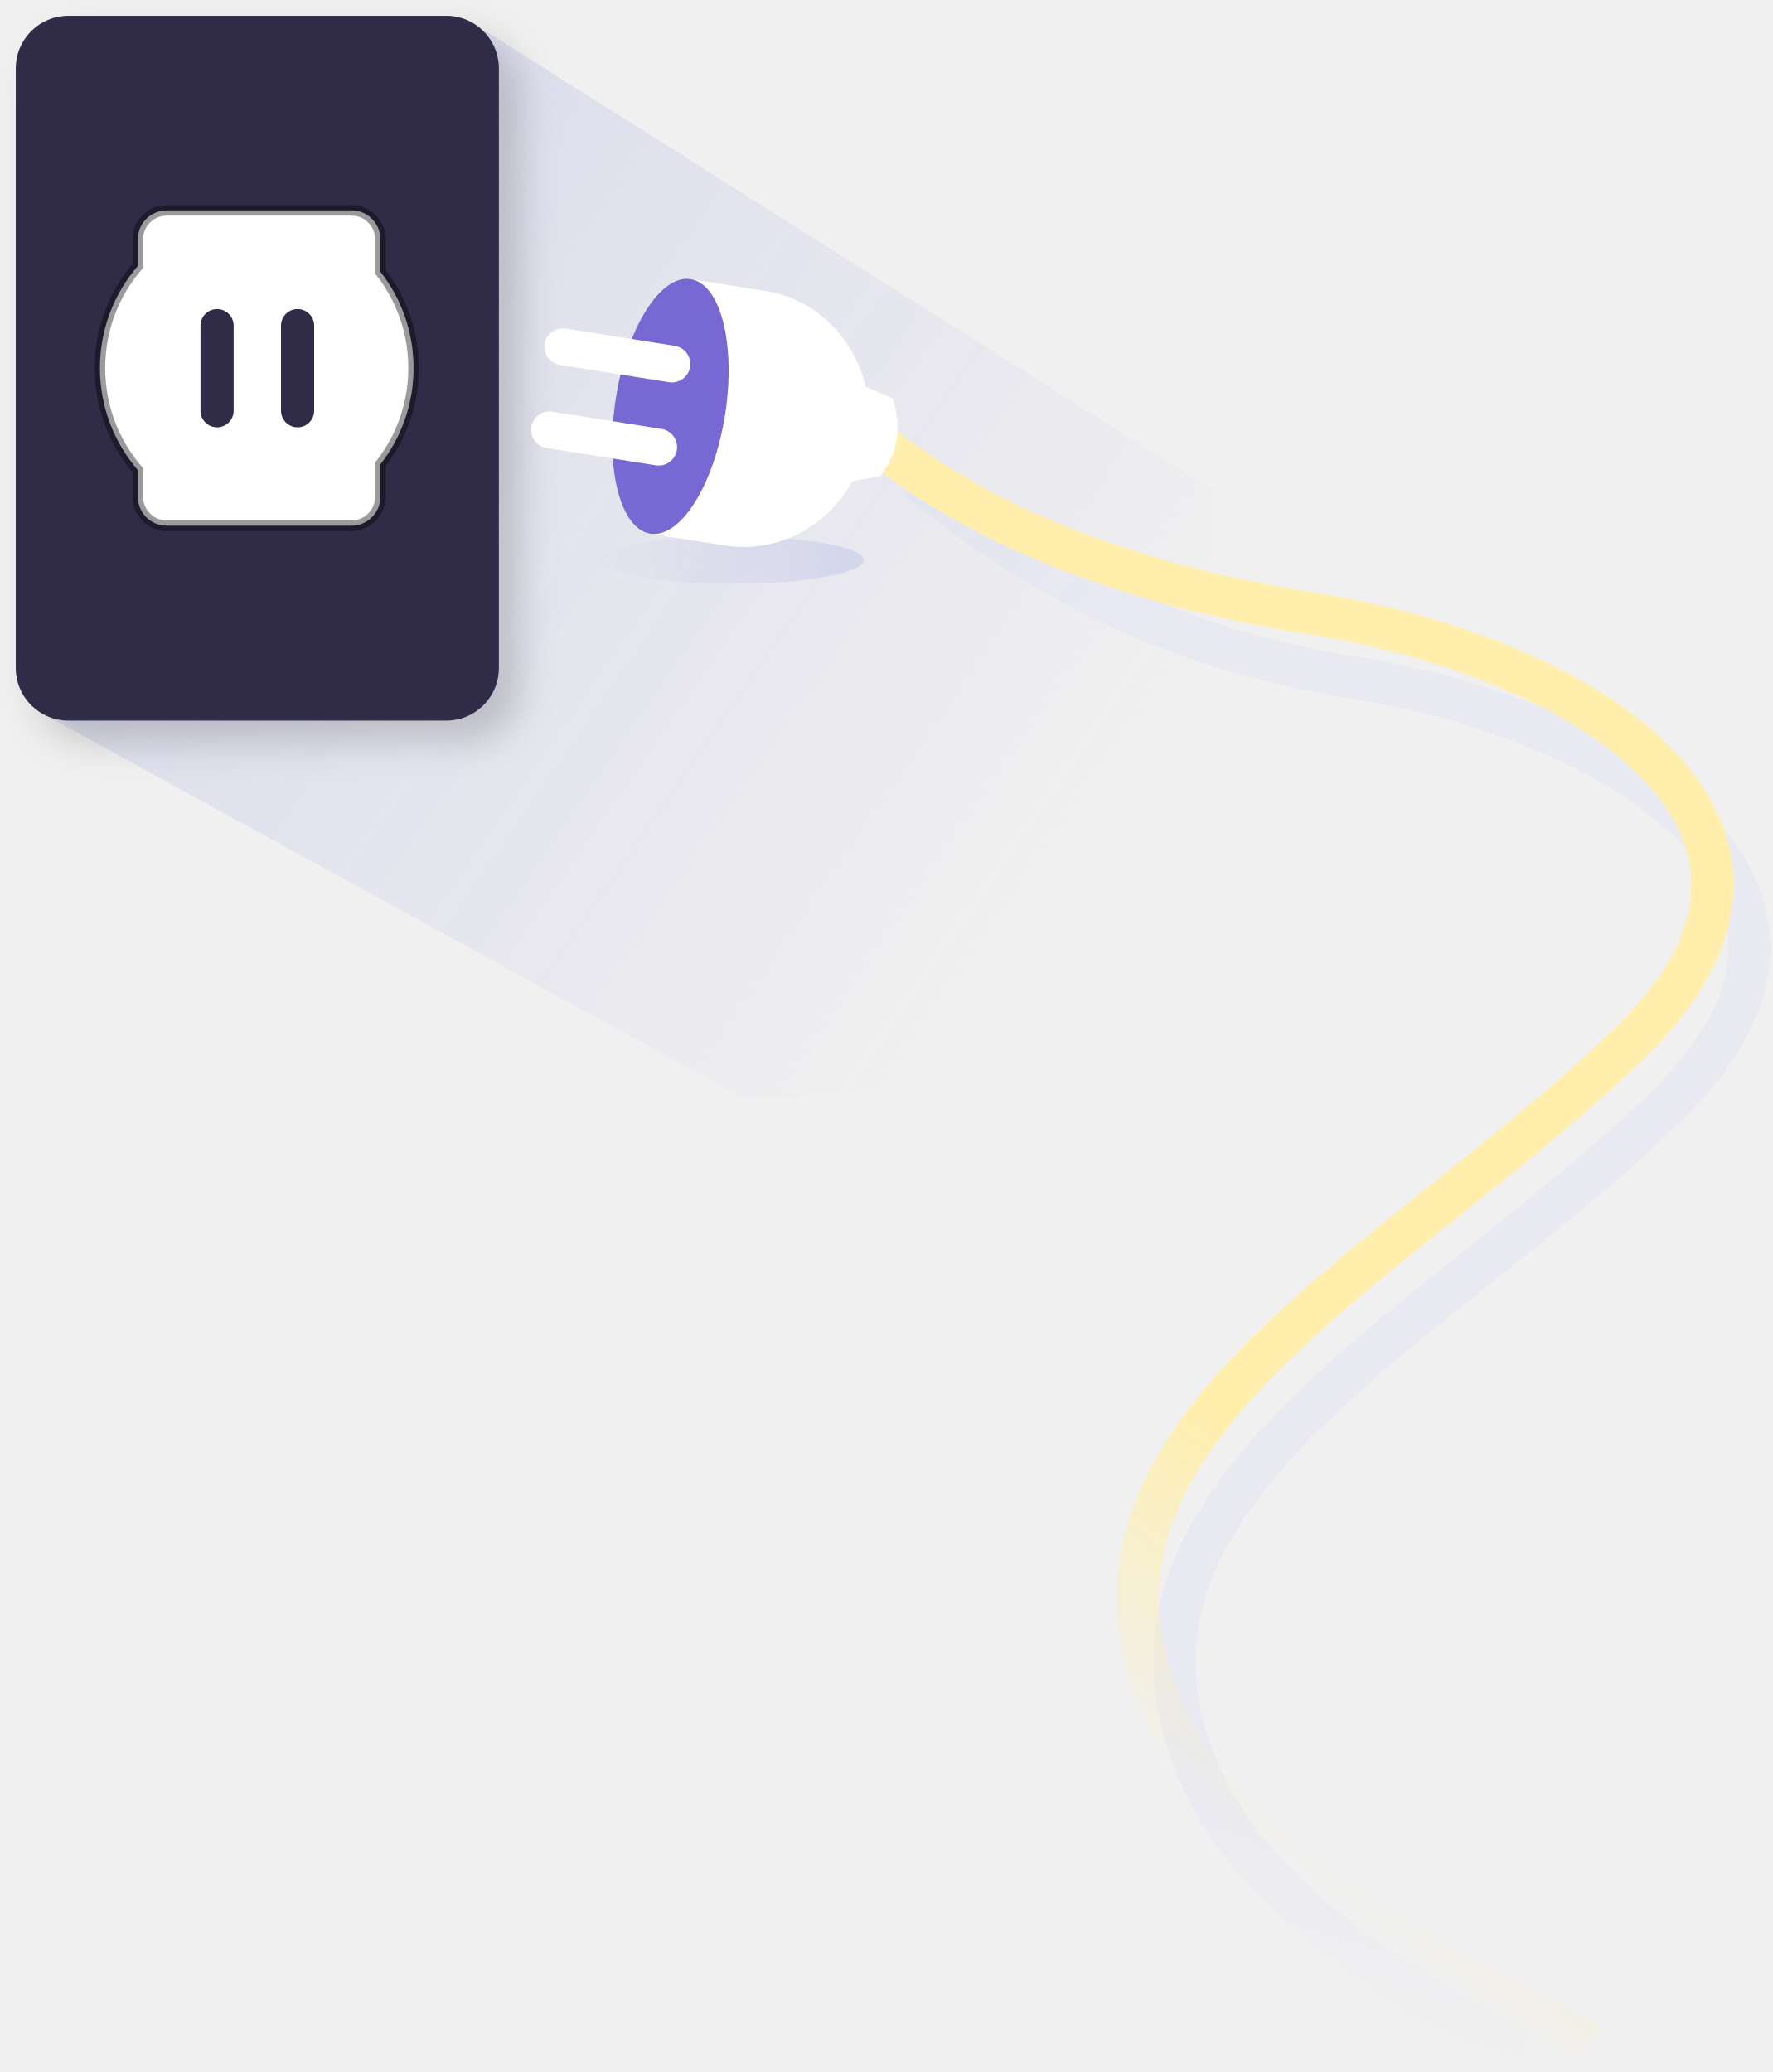
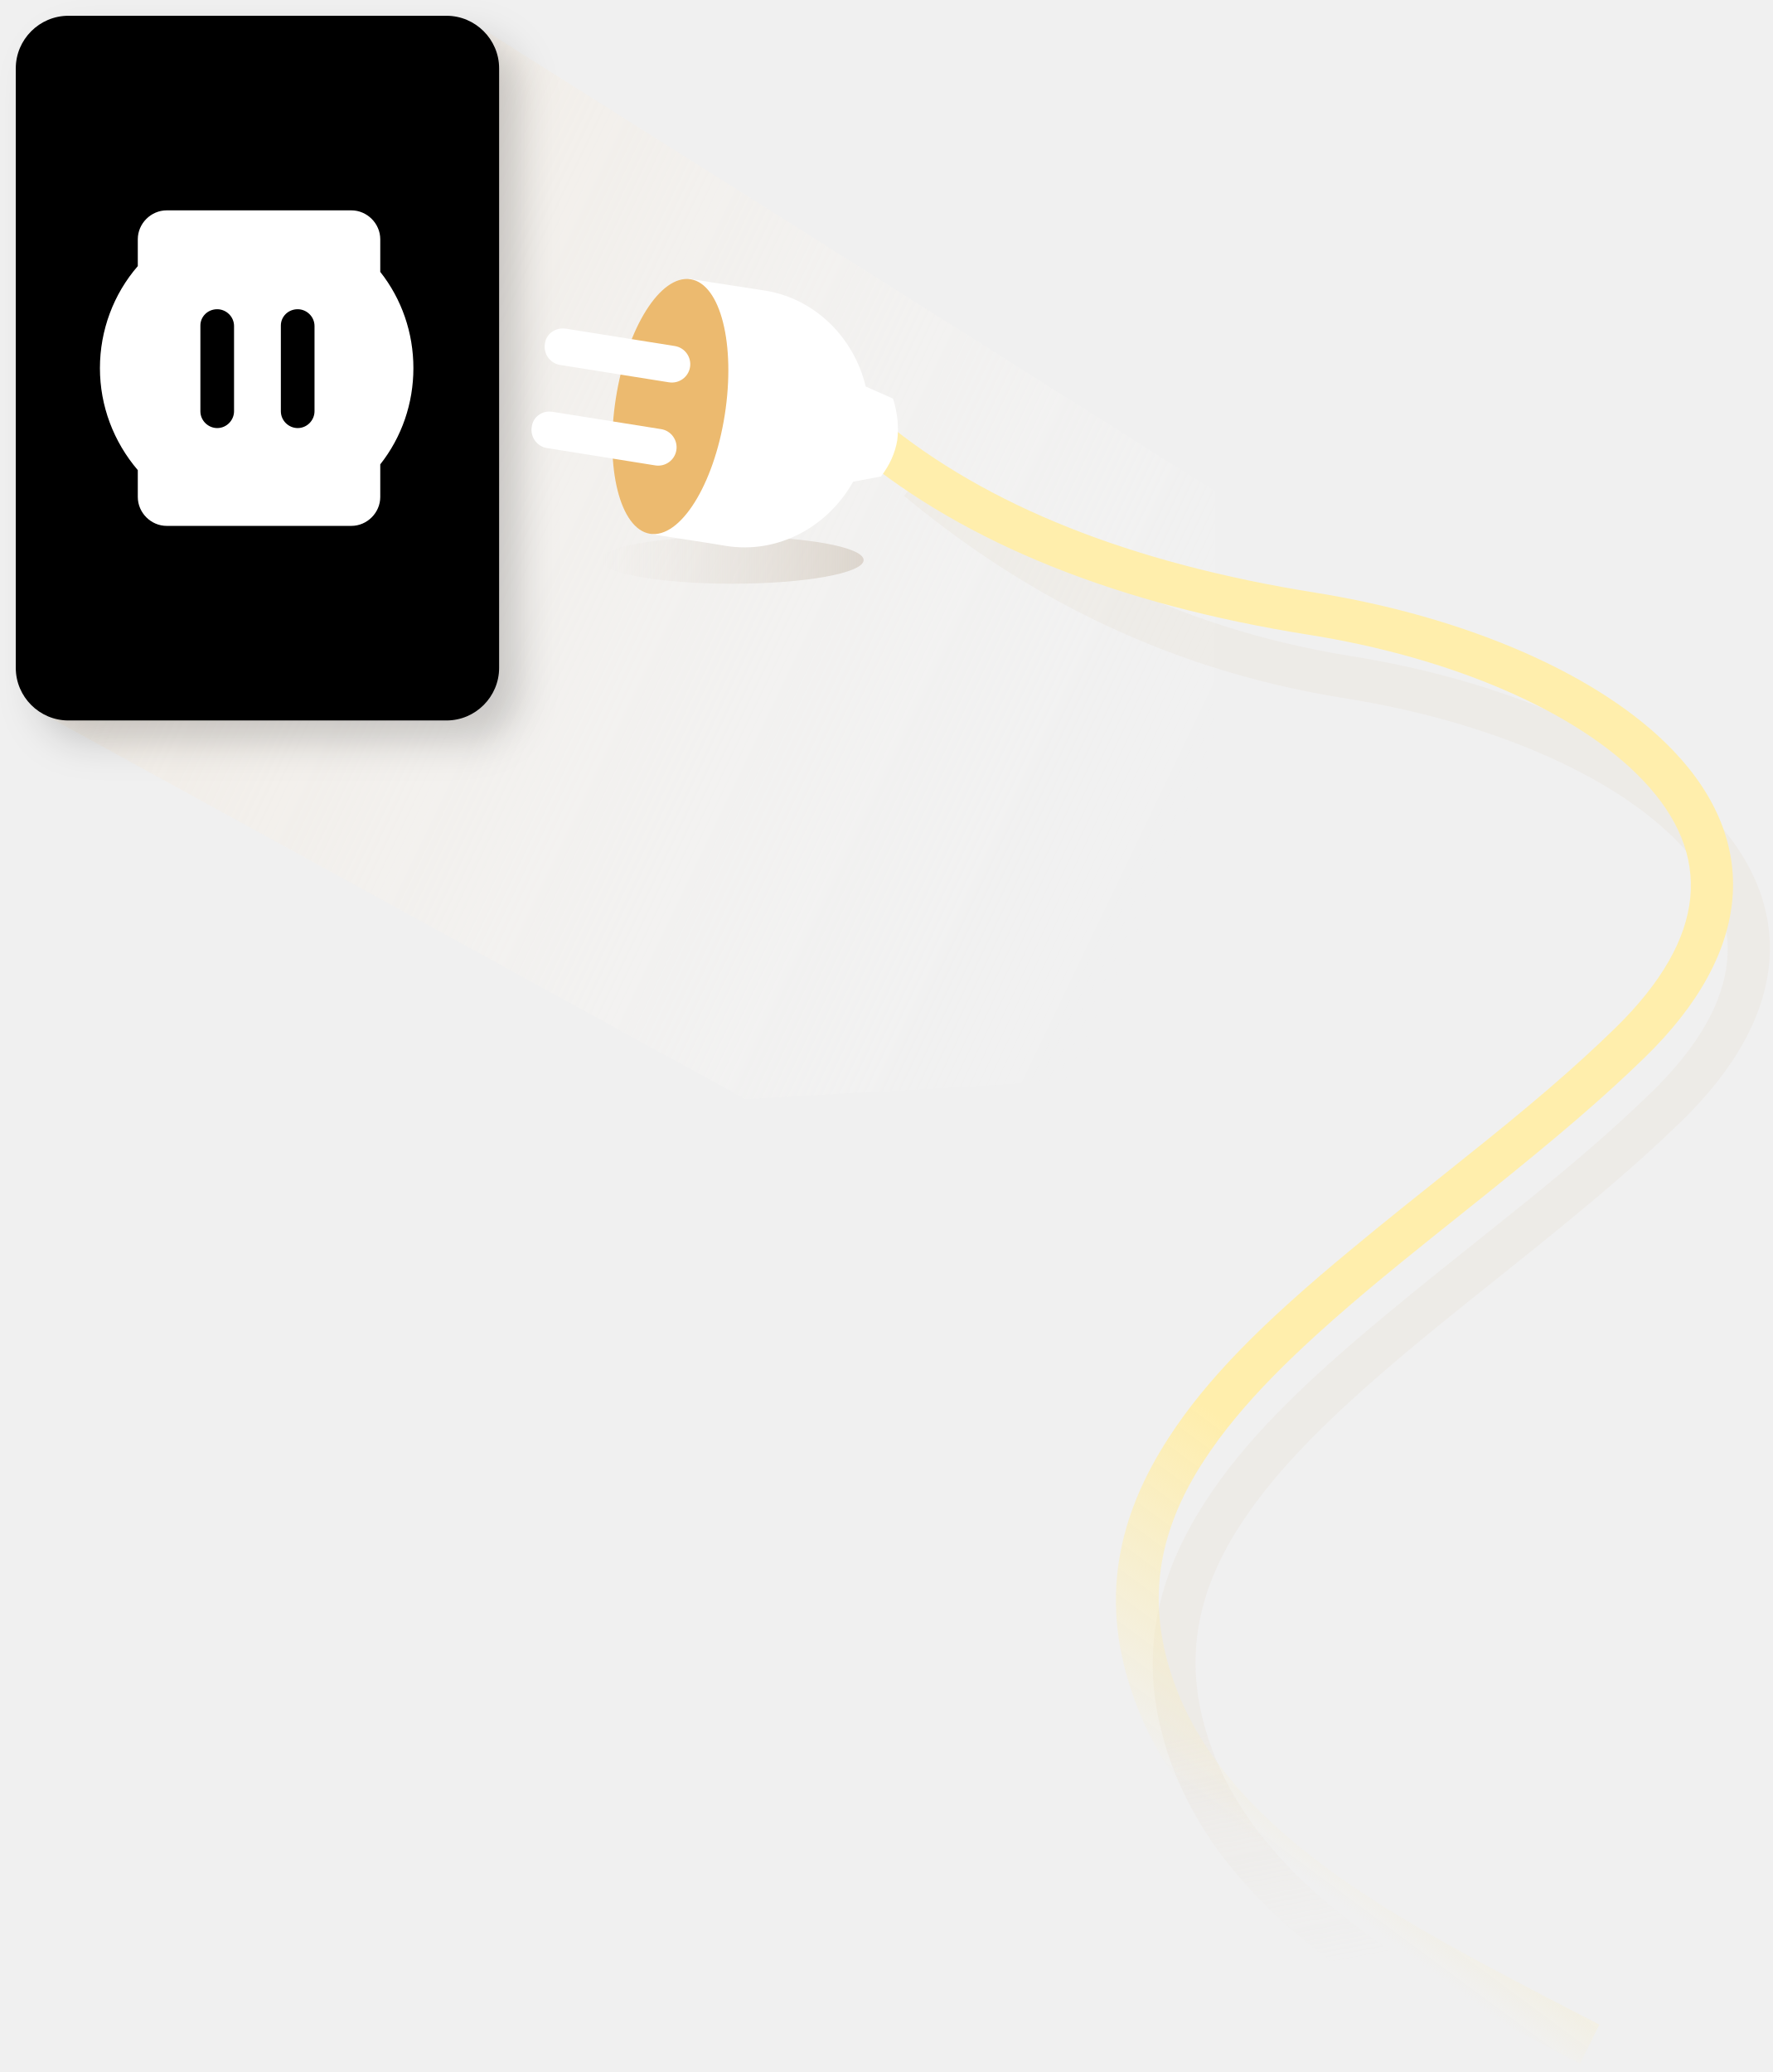
- <svg xmlns="http://www.w3.org/2000/svg" xmlns:xlink="http://www.w3.org/1999/xlink" width="337px" height="394px" viewBox="0 0 337 394" version="1.1">
-   <defs>
-     <linearGradient x1="88.481%" y1="76.815%" x2="16.779%" y2="31.125%" id="linearGradient-1">
-       <stop stop-color="#DBDEF8" stop-opacity="0" offset="0%" />
-       <stop stop-color="#DBDEF8" offset="100%" />
-     </linearGradient>
-     <rect id="path-2" x="0" y="0" width="91.851" height="134.025" rx="10" />
-     <filter x="-9.3%" y="-6.3%" width="127.2%" height="118.7%" filterUnits="objectBoundingBox" id="filter-3">
-       <feOffset dx="4" dy="4" in="SourceAlpha" result="shadowOffsetOuter1" />
-       <feGaussianBlur stdDeviation="3.5" in="shadowOffsetOuter1" result="shadowBlurOuter1" />
-       <feColorMatrix values="0 0 0 0 0   0 0 0 0 0   0 0 0 0 0  0 0 0 0.17 0" type="matrix" in="shadowBlurOuter1" />
-     </filter>
-     <linearGradient x1="81.184%" y1="21.209%" x2="68.665%" y2="100%" id="linearGradient-4">
-       <stop stop-color="#CBD0F4" offset="0%" />
-       <stop stop-color="#CBD0F4" offset="81.997%" />
-       <stop stop-color="#CBD0F4" stop-opacity="0" offset="100%" />
-     </linearGradient>
-     <linearGradient x1="100%" y1="28.874%" x2="73.008%" y2="97.399%" id="linearGradient-5">
-       <stop stop-color="#FFEEAC" offset="0%" />
-       <stop stop-color="#FFEEAC" offset="69.377%" />
-       <stop stop-color="#FFEEAC" stop-opacity="0" offset="100%" />
-     </linearGradient>
-     <linearGradient x1="-6.283%" y1="50%" x2="90.523%" y2="50%" id="linearGradient-6">
-       <stop stop-color="#DBDEF8" stop-opacity="0" offset="0%" />
-       <stop stop-color="#DBDEF8" offset="100%" />
-     </linearGradient>
-   </defs>
-   <g id="Page-1" stroke="none" stroke-width="1" fill="none" fill-rule="evenodd">
-     <g id="27A_Warning" transform="translate(-647, -227)">
-       <g id="Window" transform="translate(450, 144)">
-         <g id="img_warning" transform="translate(200, 86)">
-           <g id="Base">
-             <polygon id="Path-3" fill-opacity="0.6" fill="url(#linearGradient-1)" style="mix-blend-mode: multiply;" points="6.926 133.694 89.353 2.946 228 90.447 228 201 138.683 206" />
-             <g id="Shadow">
-               <use fill="black" fill-opacity="1" filter="url(#filter-3)" xlink:href="#path-2" />
-               <use fill="#302C48" fill-rule="evenodd" xlink:href="#path-2" />
-             </g>
-             <g id="Plug" transform="translate(17, 38)">
-               <path d="M52.328,10.665 C56.388,15.857 58.632,22.25 58.632,28.982 C58.632,35.715 56.388,42.108 52.328,47.299 L52.328,53.465 C52.328,56.502 49.866,58.965 46.828,58.965 L11.704,58.965 C8.666,58.965 6.204,56.502 6.204,53.465 L6.204,48.397 C1.587,43.036 -1,36.208 -1,28.982 C-1,21.756 1.587,14.929 6.204,9.568 L6.204,4.5 C6.204,1.462 8.666,-1 11.704,-1 L46.828,-1 C49.866,-1 52.328,1.462 52.328,4.5 L52.328,10.665 Z" id="Combined-Shape" stroke-opacity="0.398" stroke="#000000" stroke-width="2" fill="#FFFFFF" />
-               <rect id="Rectangle-3" fill="#302C48" x="18.119" y="17.769" width="6.303" height="22.487" rx="3.152" />
-               <rect id="Rectangle-3-Copy" fill="#302C48" x="33.428" y="17.769" width="6.303" height="22.487" rx="3.152" />
-             </g>
-           </g>
-           <g id="Code" transform="translate(98, 50)">
-             <path d="M190.424,333.767 C173.678,324.855 163.225,318.398 153.702,310.726 C139.721,299.464 131.033,287.464 127.604,273.478 C124.464,260.671 127.049,248.78 135.001,236.567 C141.79,226.142 151.974,215.954 168.112,202.597 C171.096,200.127 174.25,197.571 178.317,194.314 C179.7,193.206 186.813,187.529 188.83,185.911 C202.14,175.237 210.696,167.945 218.756,160.1 C239.561,139.85 240.66,119.049 224.297,101.799 C210.516,87.272 184.913,76.276 156.172,71.725 C121.036,66.159 95.698,51.225 76.102,35.001 L71,41.163 C91.807,58.389 118.465,73.852 154.92,79.626 C182.075,83.927 206.106,94.248 218.493,107.305 C231.759,121.29 230.924,137.091 213.176,154.368 C205.344,161.99 196.949,169.143 183.825,179.671 C181.817,181.28 174.707,186.956 173.316,188.07 C169.217,191.351 166.033,193.933 163.011,196.435 C146.298,210.267 135.633,220.935 128.297,232.202 C119.202,246.168 116.133,260.288 119.833,275.382 C123.728,291.264 133.438,304.675 148.683,316.955 C158.878,325.169 169.895,331.939 187.643,341.349" id="Path" fill="url(#linearGradient-4)" opacity="0.2" />
-             <path d="M203.089,331.993 C201.219,331.024 194.02,327.312 192.312,326.428 C170.176,314.966 157.806,307.671 146.702,298.726 C132.721,287.464 124.033,275.464 120.604,261.478 C117.464,248.672 120.049,236.78 128.001,224.567 C134.79,214.142 144.974,203.954 161.112,190.597 C164.096,188.127 167.25,185.571 171.317,182.314 C172.7,181.206 179.813,175.529 181.83,173.911 C195.14,163.237 203.696,155.945 211.756,148.1 C232.561,127.85 233.66,107.049 217.297,89.799 C203.516,75.272 177.913,64.276 149.172,59.724 C114.036,54.16 86.698,43.225 67.102,27 L62,33.163 C82.807,50.389 111.465,61.852 147.92,67.626 C175.075,71.927 199.106,82.248 211.493,95.305 C224.759,109.29 223.924,125.091 206.176,142.368 C198.344,149.99 189.949,157.143 176.825,167.671 C174.817,169.28 167.707,174.956 166.316,176.07 C162.217,179.351 159.033,181.933 156.011,184.435 C139.298,198.267 128.633,208.935 121.297,220.202 C112.202,234.168 109.133,248.287 112.833,263.382 C116.728,279.264 126.438,292.675 141.683,304.955 C153.327,314.337 166.043,321.834 188.634,333.533 C190.35,334.421 197.548,338.132 199.409,339.096" id="Path" fill="url(#linearGradient-5)" />
-             <ellipse id="Oval-3" fill-opacity="0.6" fill="url(#linearGradient-6)" style="mix-blend-mode: multiply;" cx="38.23" cy="53.5" rx="25" ry="4.5" />
-             <path d="M63.575,20.504 L68.738,22.763 C69.62,25.614 69.87,28.24 69.49,30.643 C69.11,33.045 68.08,35.335 66.402,37.513 L61.054,38.53 C56.29,47.143 46.789,52.299 36.862,50.727 C33.358,50.171 28.691,49.448 22.861,48.557 L29.82,-0 C35.904,0.964 40.806,1.74 44.527,2.33 C54.144,3.853 61.429,11.257 63.575,20.504" id="Fill-1" fill="#FFFFFF" />
-             <path d="M22.648,48.475 C28.376,49.382 34.735,39.284 36.852,25.919 C38.968,12.555 36.041,0.986 30.314,0.079 C24.586,-0.829 18.227,9.27 16.11,22.634 C13.993,35.998 16.92,47.568 22.648,48.475" id="Fill-4" fill="#7768D3" />
-             <path d="M6.551,9.477 L27.292,12.762 C29.201,13.064 30.504,14.857 30.201,16.767 C29.899,18.676 28.106,19.978 26.197,19.676 L5.456,16.391 C3.547,16.088 2.244,14.295 2.546,12.386 C2.849,10.477 4.642,9.174 6.551,9.477" id="Fill-6" fill="#FFFFFF" />
-             <path d="M4.048,25.28 L24.789,28.565 C26.698,28.867 28.001,30.66 27.698,32.57 C27.396,34.479 25.603,35.781 23.694,35.479 L2.953,32.194 C1.044,31.891 -0.259,30.099 0.043,28.19 C0.346,26.28 2.138,24.978 4.048,25.28" id="Fill-8" fill="#FFFFFF" />
-           </g>
-         </g>
-       </g>
-     </g>
+ <svg xmlns="http://www.w3.org/2000/svg" version="1.1" id="图层_1" x="0px" y="0px" viewBox="0 0 337 394" style="enable-background:new 0 0 337 394;" xml:space="preserve">
+   <style type="text/css">
+ 	.st0{fill-rule:evenodd;clip-rule:evenodd;fill:url(#Path-3_1_);fill-opacity:0.6;}
+ 	.st1{filter:url(#filter-3);}
+ 	.st2{fill-rule:evenodd;clip-rule:evenodd;}
+ 	.st3{fill-rule:evenodd;clip-rule:evenodd;fill:#FFFFFF;}
+ 	.st4{opacity:0.2;fill-rule:evenodd;clip-rule:evenodd;fill:url(#Path_1_);enable-background:new    ;}
+ 	.st5{fill-rule:evenodd;clip-rule:evenodd;fill:url(#SVGID_1_);}
+ 	.st6{fill-rule:evenodd;clip-rule:evenodd;fill:url(#Oval-3_1_);fill-opacity:0.6;}
+ 	.st7{fill-rule:evenodd;clip-rule:evenodd;fill:#ECBA6F;}
+ </style>
+   <filter filterUnits="objectBoundingBox" height="118.7%" id="filter-3" width="127.2%" x="-9.3%" y="-6.3%">
+     <feOffset dx="4" dy="4" in="SourceAlpha" result="shadowOffsetOuter1" />
+     <feGaussianBlur in="shadowOffsetOuter1" result="shadowBlurOuter1" stdDeviation="3.5" />
+     <feColorMatrix in="shadowBlurOuter1" type="matrix" values="0 0 0 0 0   0 0 0 0 0   0 0 0 0 0  0 0 0 0.17 0">
+ 		</feColorMatrix>
+   </filter>
+   <linearGradient id="Path-3_1_" gradientUnits="userSpaceOnUse" x1="30.014" y1="65.667" x2="229.278" y2="161.415">
+     <stop offset="0" style="stop-color:#F2E9DD" />
+     <stop offset="1" style="stop-color:#FFFFFF;stop-opacity:0" />
+   </linearGradient>
+   <polygon id="Path-3" class="st0" points="9.9,136.7 92.4,5.9 231,93.4 231,204 141.7,209 " />
+   <g class="st1">
+     <path id="path-2_1_" class="st2" d="M13,3h71.9c5.5,0,10,4.5,10,10v114c0,5.5-4.5,10-10,10H13c-5.5,0-10-4.5-10-10V13   C3,7.5,7.5,3,13,3z" />
  </g>
+   <g>
+     <path class="st2" d="M13,3h71.9c5.5,0,10,4.5,10,10v114c0,5.5-4.5,10-10,10H13c-5.5,0-10-4.5-10-10V13C3,7.5,7.5,3,13,3z" />
+   </g>
+   <path id="Combined-Shape" class="st3" d="M72.3,51.7c4.1,5.2,6.3,11.6,6.3,18.3s-2.2,13.1-6.3,18.3v6.2c0,3-2.5,5.5-5.5,5.5H31.7  c-3,0-5.5-2.5-5.5-5.5v-5.1C21.6,84,19,77.2,19,70s2.6-14.1,7.2-19.4v-5.1c0-3,2.5-5.5,5.5-5.5h35.1c3,0,5.5,2.5,5.5,5.5V51.7z" />
+   <path id="Rectangle-3" class="st2" d="M41.3,58.8L41.3,58.8c1.7,0,3.2,1.4,3.2,3.2v16.2c0,1.7-1.4,3.2-3.2,3.2l0,0  c-1.7,0-3.2-1.4-3.2-3.2V61.9C38.1,60.2,39.5,58.8,41.3,58.8z" />
+   <path id="Rectangle-3-Copy" class="st2" d="M56.6,58.8L56.6,58.8c1.7,0,3.2,1.4,3.2,3.2v16.2c0,1.7-1.4,3.2-3.2,3.2l0,0  c-1.7,0-3.2-1.4-3.2-3.2V61.9C53.4,60.2,54.8,58.8,56.6,58.8z" />
+   <linearGradient id="Path_1_" gradientUnits="userSpaceOnUse" x1="248.682" y1="106.431" x2="298.182" y2="364.796">
+     <stop offset="0" style="stop-color:#E2D5C3" />
+     <stop offset="0.82" style="stop-color:#E2D5C3" />
+     <stop offset="1" style="stop-color:#E2D5C3;stop-opacity:0" />
+   </linearGradient>
+   <path id="Path" class="st4" d="M291.4,386.8c-16.7-8.9-27.2-15.4-36.7-23c-14-11.3-22.7-23.3-26.1-37.2c-3.1-12.8-0.6-24.7,7.4-36.9  c6.8-10.4,17-20.6,33.1-34c3-2.5,6.1-5,10.2-8.3c1.4-1.1,8.5-6.8,10.5-8.4c13.3-10.7,21.9-18,29.9-25.8  c20.8-20.2,21.9-41.1,5.5-58.3c-13.8-14.5-39.4-25.5-68.1-30.1c-35.1-5.6-60.5-20.5-80.1-36.7l-5.1,6.2  c20.8,17.2,47.5,32.7,83.9,38.5c27.2,4.3,51.2,14.6,63.6,27.7c13.3,14,12.4,29.8-5.3,47.1c-7.8,7.6-16.2,14.8-29.4,25.3  c-2,1.6-9.1,7.3-10.5,8.4c-4.1,3.3-7.3,5.9-10.3,8.4c-16.7,13.8-27.4,24.5-34.7,35.8c-9.1,14-12.2,28.1-8.5,43.2  c3.9,15.9,13.6,29.3,28.9,41.6c10.2,8.2,21.2,15,39,24.4" />
+   <linearGradient id="SVGID_1_" gradientUnits="userSpaceOnUse" x1="-127.653" y1="617.052" x2="-127.923" y2="616.366" gradientTransform="matrix(166.5759 0 0 -312.095 21522.291 192696.312)">
+     <stop offset="7.853836e-04" style="stop-color:#FFEEAC" />
+     <stop offset="0.694" style="stop-color:#FFEEAC" />
+     <stop offset="1" style="stop-color:#FFEEAC;stop-opacity:0" />
+   </linearGradient>
+   <path class="st5" d="M304.1,385c-1.9-1-9.1-4.7-10.8-5.6c-22.1-11.5-34.5-18.8-45.6-27.7c-14-11.3-22.7-23.3-26.1-37.2  c-3.1-12.8-0.6-24.7,7.4-36.9c6.8-10.4,17-20.6,33.1-34c3-2.5,6.1-5,10.2-8.3c1.4-1.1,8.5-6.8,10.5-8.4c13.3-10.7,21.9-18,29.9-25.8  c20.8-20.2,21.9-41.1,5.5-58.3c-13.8-14.5-39.4-25.5-68.1-30.1c-35.1-5.6-62.5-16.5-82.1-32.7l-5.1,6.2  c20.8,17.2,49.5,28.7,85.9,34.5c27.2,4.3,51.2,14.6,63.6,27.7c13.3,14,12.4,29.8-5.3,47.1c-7.8,7.6-16.2,14.8-29.4,25.3  c-2,1.6-9.1,7.3-10.5,8.4c-4.1,3.3-7.3,5.9-10.3,8.4c-16.7,13.8-27.4,24.5-34.7,35.8c-9.1,14-12.2,28.1-8.5,43.2  c3.9,15.9,13.6,29.3,28.9,41.6c11.6,9.4,24.4,16.9,47,28.6c1.7,0.9,8.9,4.6,10.8,5.6" />
+   <linearGradient id="Oval-3_1_" gradientUnits="userSpaceOnUse" x1="114.23" y1="106.5" x2="164.23" y2="106.5">
+     <stop offset="0" style="stop-color:#DBD2C6;stop-opacity:0" />
+     <stop offset="1" style="stop-color:#CEC3B6" />
+   </linearGradient>
+   <ellipse id="Oval-3" class="st6" cx="139.2" cy="106.5" rx="25" ry="4.5" />
+   <path id="Fill-1" class="st3" d="M164.6,73.5l5.2,2.3c0.9,2.9,1.1,5.5,0.8,7.9c-0.4,2.4-1.4,4.7-3.1,6.9l-5.3,1  c-4.8,8.6-14.3,13.8-24.2,12.2c-3.5-0.6-8.2-1.3-14-2.2l7-48.6c6.1,1,11,1.7,14.7,2.3C155.1,56.9,162.4,64.3,164.6,73.5" />
+   <path id="Fill-4" class="st7" d="M123.6,101.5c5.7,0.9,12.1-9.2,14.2-22.6c2.1-13.4-0.8-24.9-6.5-25.8c-5.7-0.9-12.1,9.2-14.2,22.6  C115,89,117.9,100.6,123.6,101.5" />
+   <path id="Fill-6" class="st3" d="M107.6,62.5l20.7,3.3c1.9,0.3,3.2,2.1,2.9,4c-0.3,1.9-2.1,3.2-4,2.9l-20.7-3.3  c-1.9-0.3-3.2-2.1-2.9-4C103.8,63.5,105.6,62.2,107.6,62.5" />
+   <path id="Fill-8" class="st3" d="M105,78.3l20.7,3.3c1.9,0.3,3.2,2.1,2.9,4c-0.3,1.9-2.1,3.2-4,2.9L104,85.2c-1.9-0.3-3.2-2.1-2.9-4  C101.3,79.3,103.1,78,105,78.3" />
</svg>
